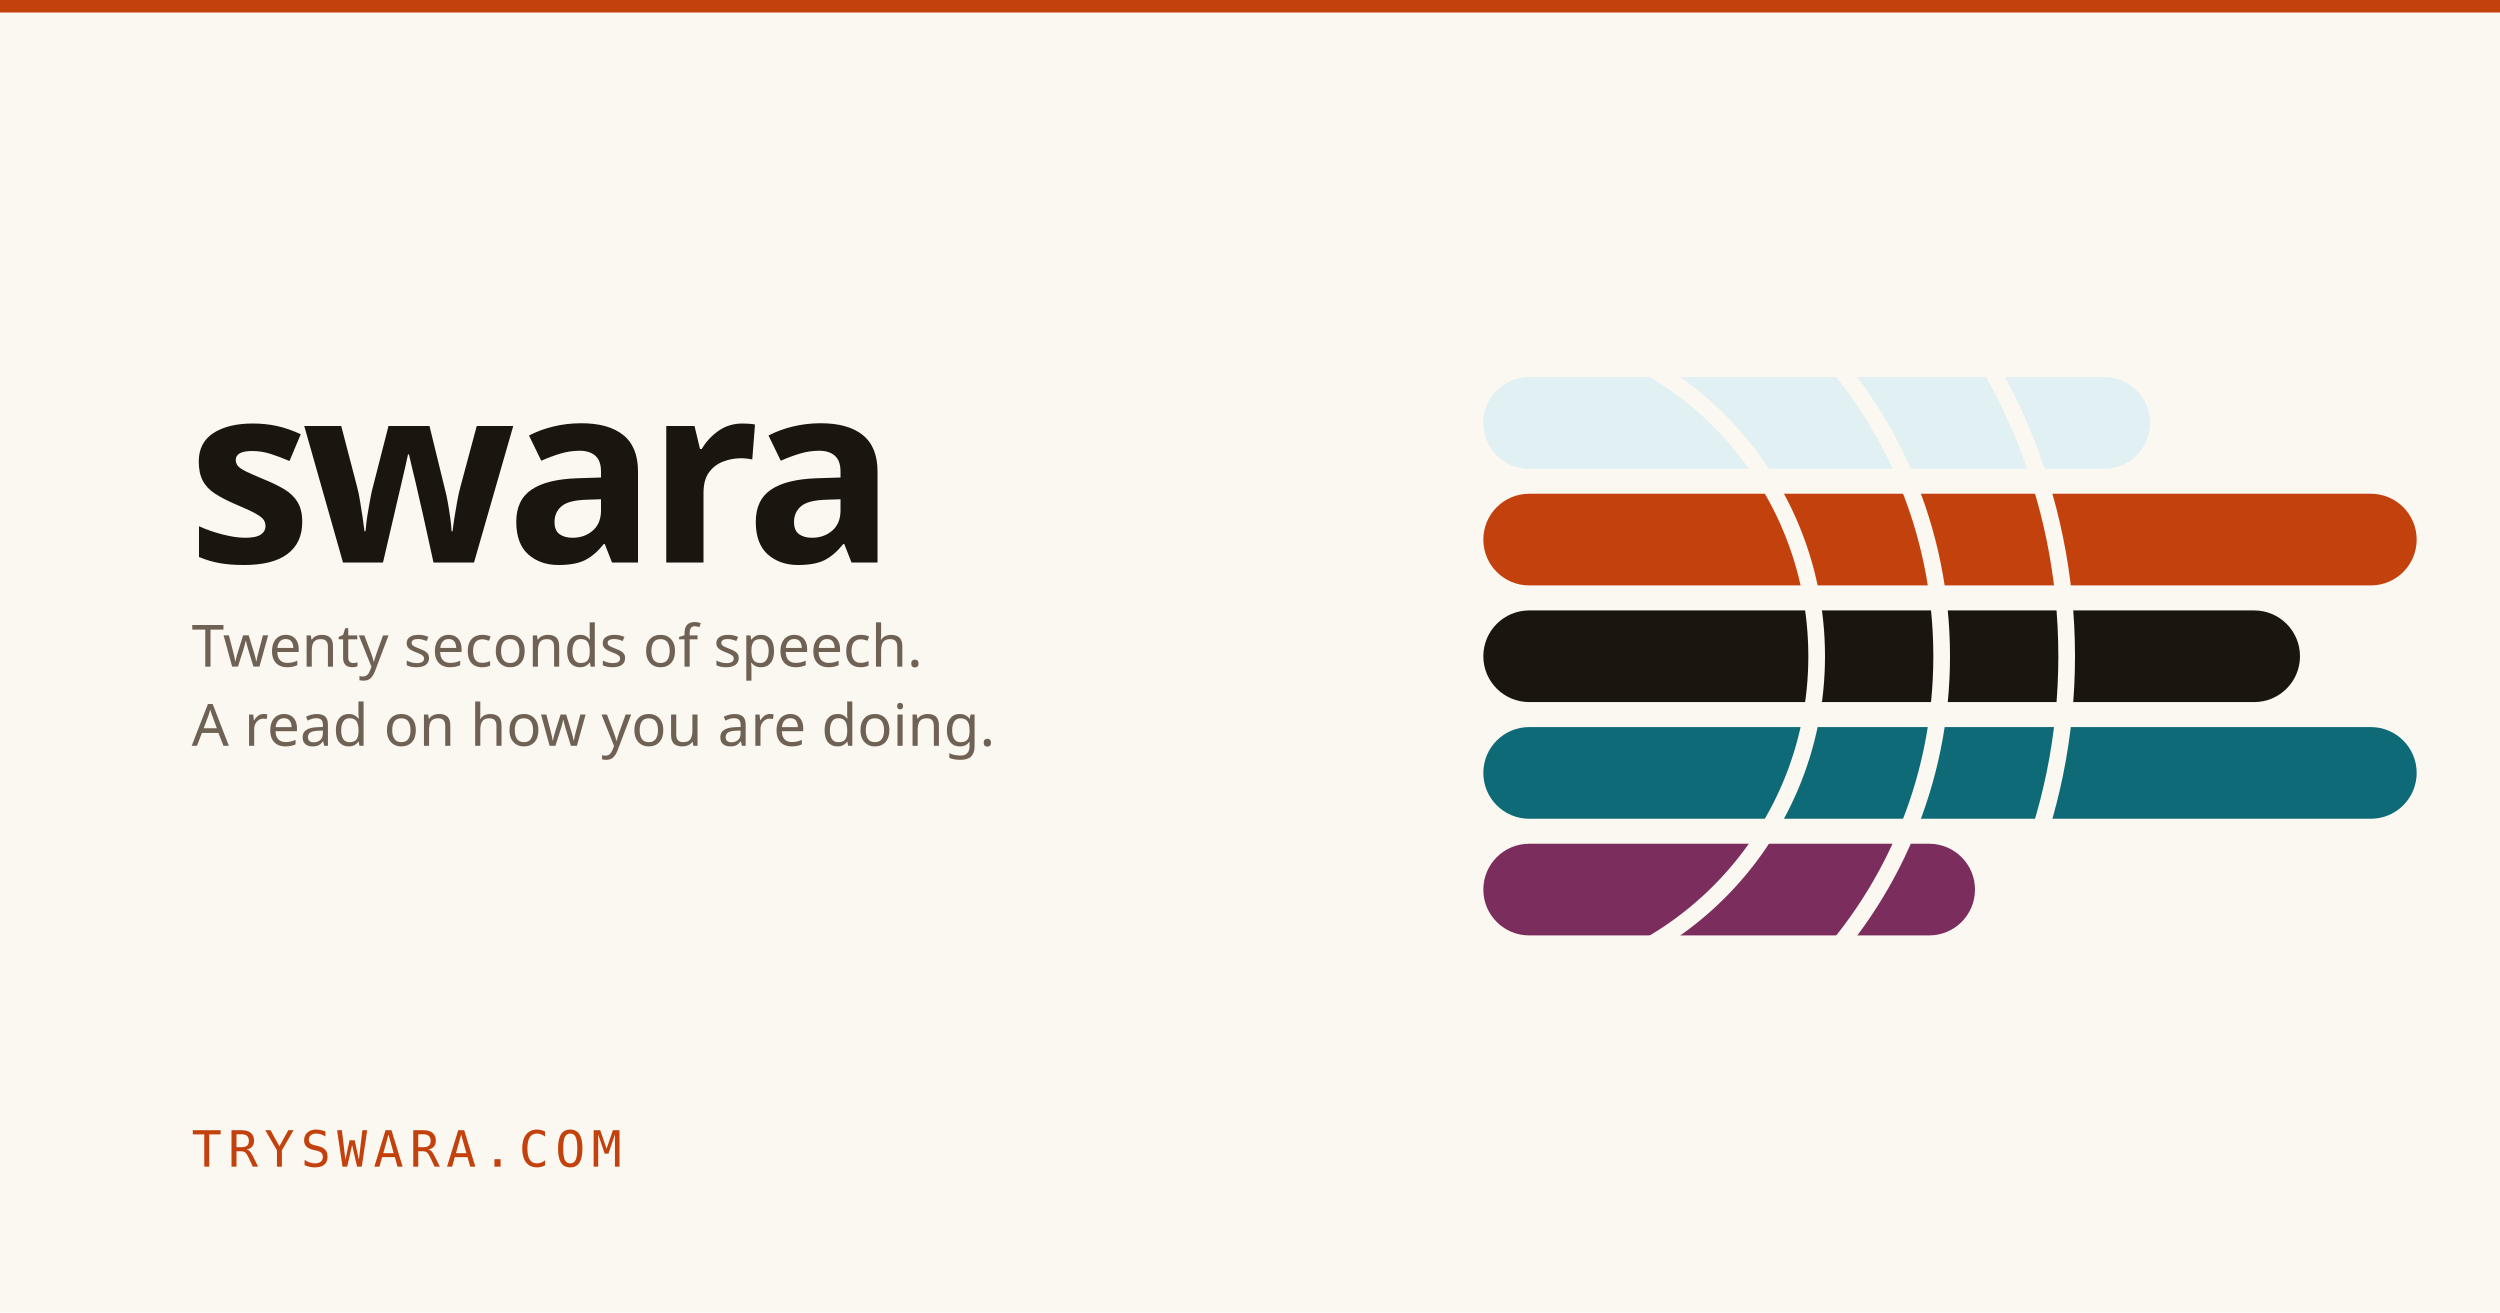
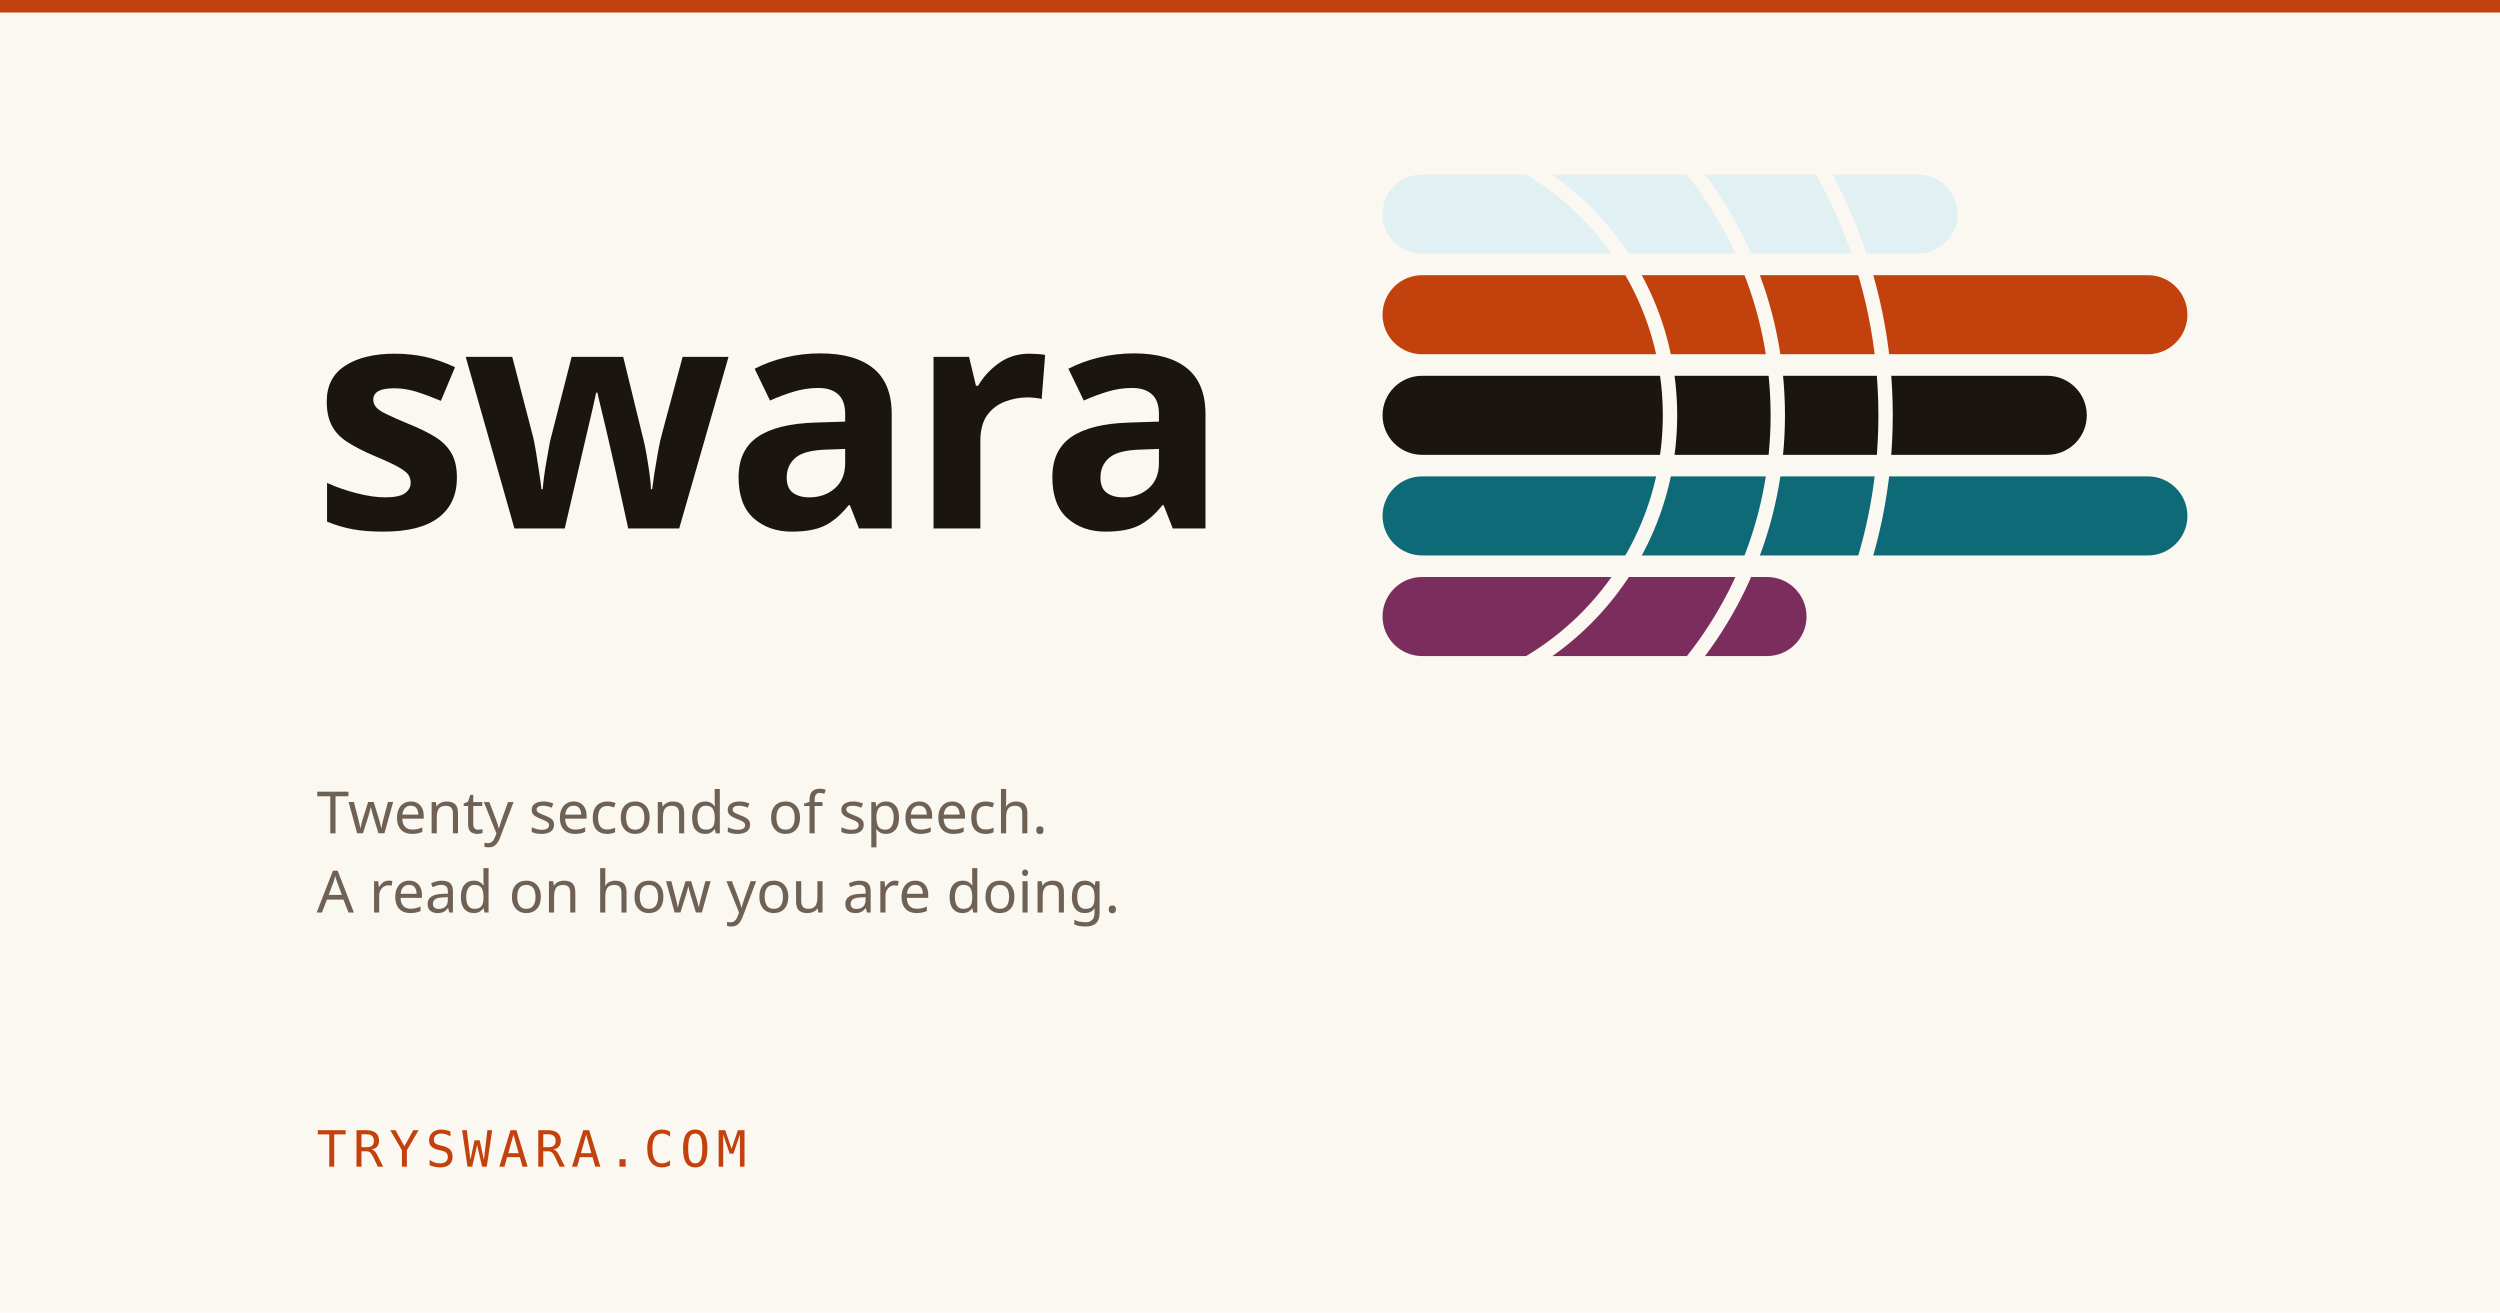
<svg xmlns="http://www.w3.org/2000/svg" width="1200" height="630" viewBox="0 0 1200 630">
  <rect width="1200" height="630" fill="#fbf7f1" />
  <rect x="0" y="0" width="1200" height="6" fill="#c2410c" />
-   <text x="90" y="270" font-family="Bricolage Grotesque, system-ui, sans-serif" font-weight="700" font-size="120" letter-spacing="-4.8" fill="#1b1510">swara</text>
-   <text x="92" y="320" font-family="Hanken Grotesk, system-ui, sans-serif" font-weight="500" font-size="28" fill="#6f6254">Twenty seconds of speech.</text>
-   <text x="92" y="358" font-family="Hanken Grotesk, system-ui, sans-serif" font-weight="500" font-size="28" fill="#6f6254">A read on how you are doing.</text>
-   <text x="92" y="560" font-family="DM Mono, ui-monospace, monospace" font-size="24" letter-spacing="3" fill="#c2410c">TRYSWARA.COM</text>
-   <g transform="translate(640, 165)">
-     <rect x="72" y="16" width="320" height="44" rx="22" fill="#e0f0f3" />
-     <rect x="72" y="72" width="448" height="44" rx="22" fill="#c2410c" />
-     <rect x="72" y="128" width="392" height="44" rx="22" fill="#1b1510" />
-     <rect x="72" y="184" width="448" height="44" rx="22" fill="#0d6a76" />
-     <rect x="72" y="240" width="236" height="44" rx="22" fill="#7b2d5e" />
-     <path d="M72 -10A160 160 0 0 1 72 310" fill="none" stroke="#fbf7f1" stroke-width="8" stroke-linecap="round" />
-     <path d="M72 -70A220 220 0 0 1 72 370" fill="none" stroke="#fbf7f1" stroke-width="8" stroke-linecap="round" />
-     <path d="M72 -130A280 280 0 0 1 72 430" fill="none" stroke="#fbf7f1" stroke-width="8" stroke-linecap="round" />
-   </g>
+   <svg x="150" y="70" width="900" height="258.7" viewBox="0 0 1043.58 300">
+     <defs>
+       <clipPath id="swara-logo-box">
+         <rect x="0" y="0" width="520" height="300" />
+       </clipPath>
+     </defs>
+     <text x="0" y="213" font-family="Bricolage Grotesque, sans-serif" font-weight="650" font-size="175" letter-spacing="-0.02em" fill="#1b1510" xml:space="preserve">swara</text>
+     <g transform="translate(523.575 0)">
+       <g clip-path="url(#swara-logo-box)">
+         <rect x="72" y="16" width="320" height="44" rx="22" fill="#e0f0f3" />
+         <rect x="72" y="72" width="448" height="44" rx="22" fill="#c2410c" />
+         <rect x="72" y="128" width="392" height="44" rx="22" fill="#1b1510" />
+         <rect x="72" y="184" width="448" height="44" rx="22" fill="#0d6a76" />
+         <rect x="72" y="240" width="236" height="44" rx="22" fill="#7b2d5e" />
+         <path d="M 72,-10 A 160,160 0 0 1 72,310" fill="none" stroke="#fbf7f1" stroke-width="8" stroke-linecap="round" />
+         <path d="M 72,-70 A 220,220 0 0 1 72,370" fill="none" stroke="#fbf7f1" stroke-width="8" stroke-linecap="round" />
+         <path d="M 72,-130 A 280,280 0 0 1 72,430" fill="none" stroke="#fbf7f1" stroke-width="8" stroke-linecap="round" />
+       </g>
+     </g>
+   </svg>
+   <text x="152" y="400" font-family="Hanken Grotesk, system-ui, sans-serif" font-weight="500" font-size="28" fill="#6f6254">Twenty seconds of speech.</text>
+   <text x="152" y="438" font-family="Hanken Grotesk, system-ui, sans-serif" font-weight="500" font-size="28" fill="#6f6254">A read on how you are doing.</text>
+   <text x="152" y="560" font-family="DM Mono, ui-monospace, monospace" font-size="24" letter-spacing="3" fill="#c2410c">TRYSWARA.COM</text>
</svg>
